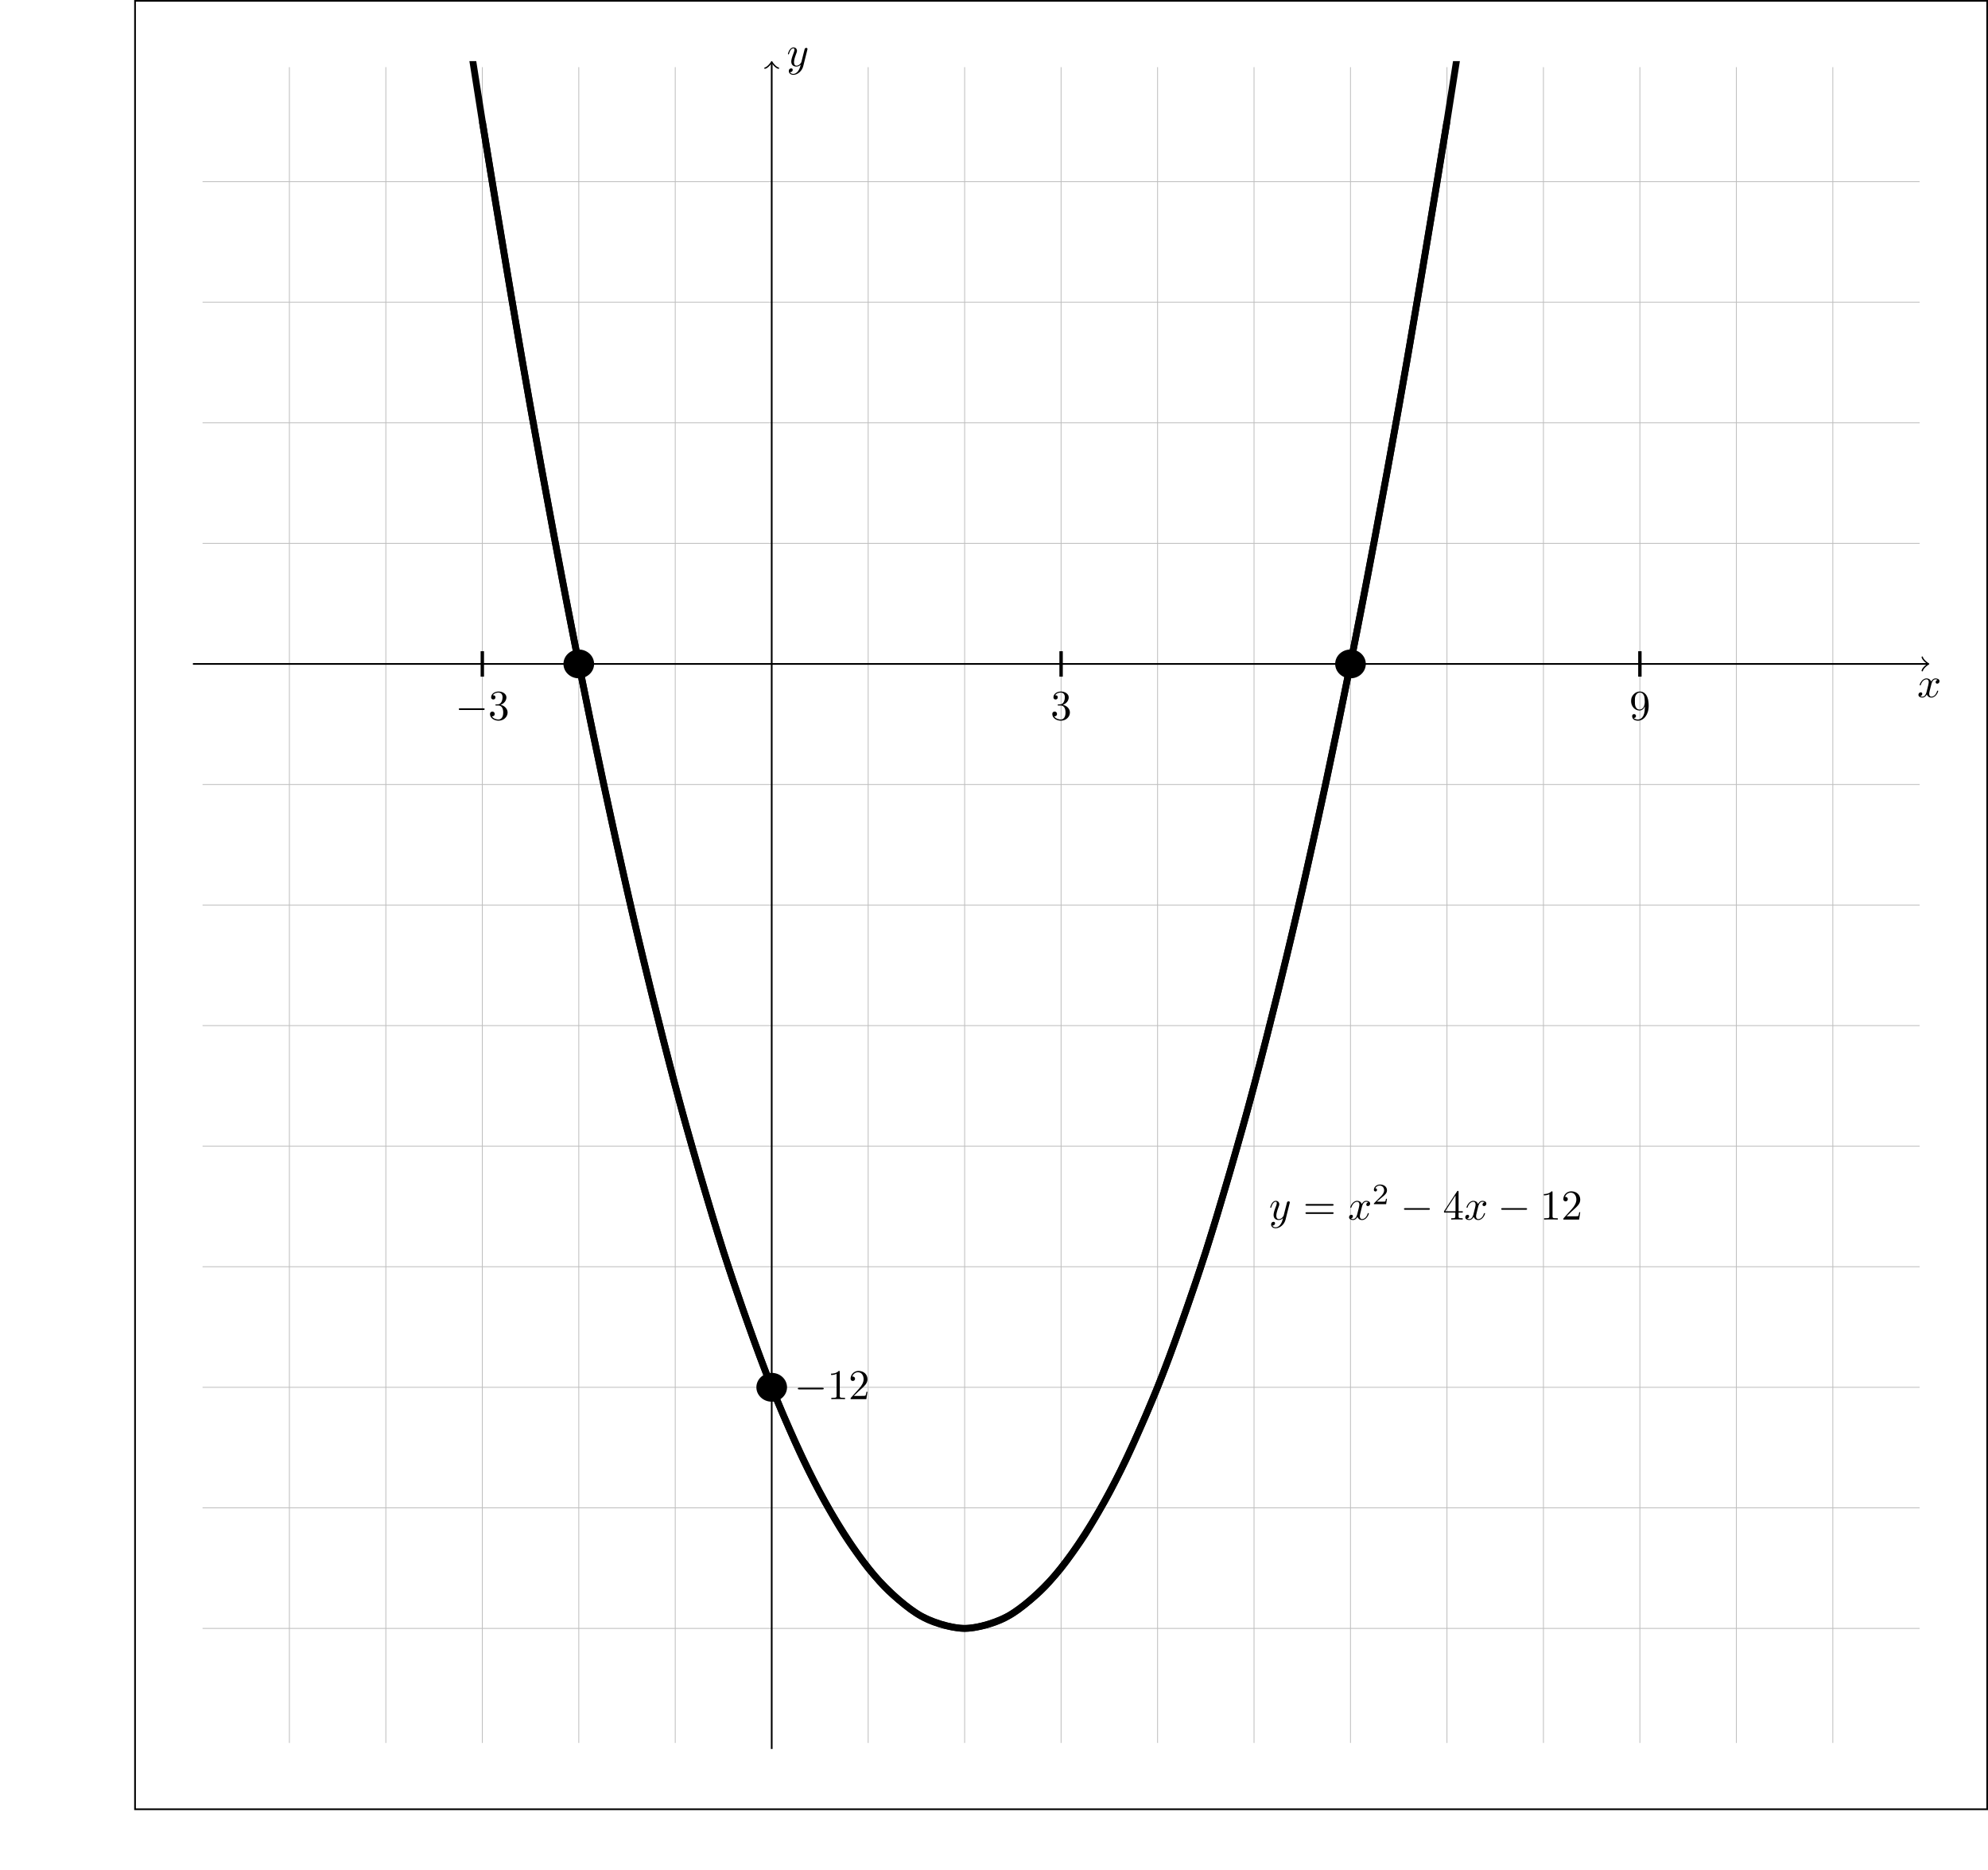
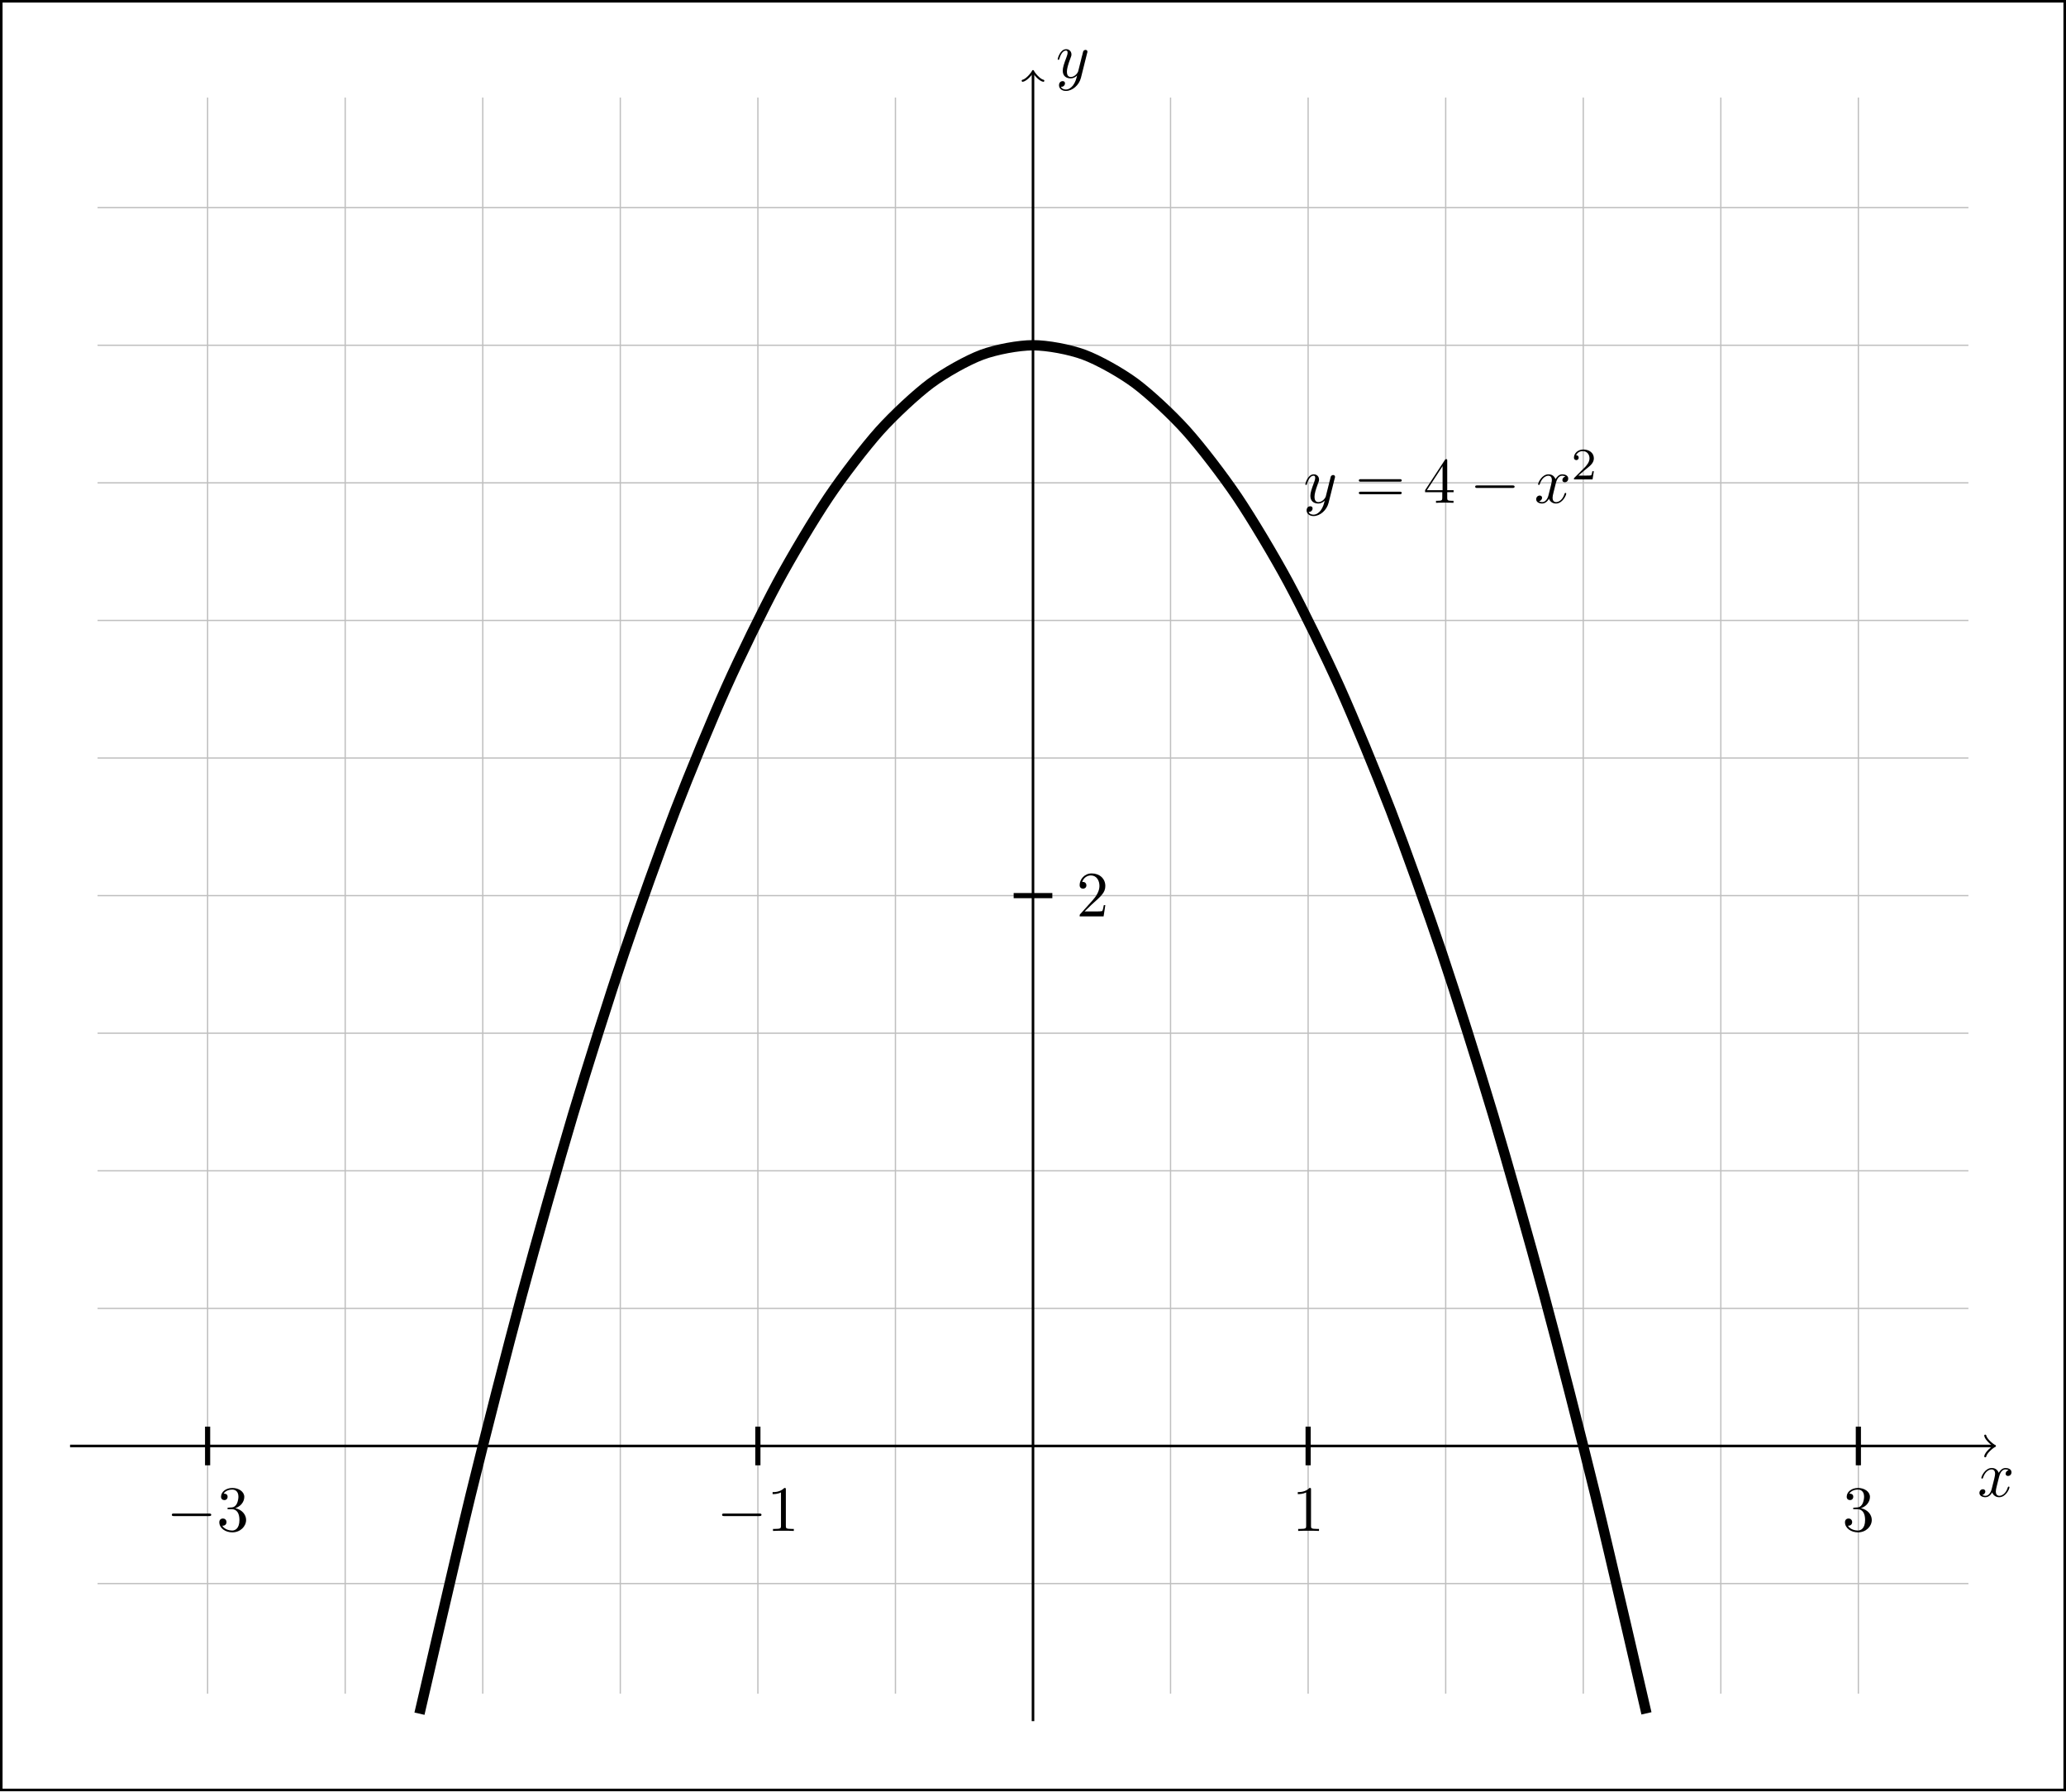
- <svg xmlns="http://www.w3.org/2000/svg" xmlns:xlink="http://www.w3.org/1999/xlink" width="467.351pt" height="439.569pt" viewBox="0 0 467.351 439.569" version="1.1">
+ <svg xmlns="http://www.w3.org/2000/svg" xmlns:xlink="http://www.w3.org/1999/xlink" width="319.296pt" height="276.776pt" viewBox="0 0 319.296 276.776" version="1.1">
  <defs>
    <g>
      <symbol overflow="visible" id="glyph0-0">
        <path style="stroke:none;" d="" />
      </symbol>
      <symbol overflow="visible" id="glyph0-1">
        <path style="stroke:none;" d="M 3.328 -3.016 C 3.391 -3.266 3.625 -4.188 4.312 -4.188 C 4.359 -4.188 4.609 -4.188 4.812 -4.062 C 4.531 -4 4.344 -3.766 4.344 -3.516 C 4.344 -3.359 4.453 -3.172 4.719 -3.172 C 4.938 -3.172 5.25 -3.344 5.25 -3.75 C 5.25 -4.266 4.672 -4.406 4.328 -4.406 C 3.75 -4.406 3.406 -3.875 3.281 -3.656 C 3.031 -4.312 2.5 -4.406 2.203 -4.406 C 1.172 -4.406 0.594 -3.125 0.594 -2.875 C 0.594 -2.766 0.703 -2.766 0.719 -2.766 C 0.797 -2.766 0.828 -2.797 0.844 -2.875 C 1.188 -3.938 1.844 -4.188 2.188 -4.188 C 2.375 -4.188 2.719 -4.094 2.719 -3.516 C 2.719 -3.203 2.547 -2.547 2.188 -1.141 C 2.031 -0.531 1.672 -0.109 1.234 -0.109 C 1.172 -0.109 0.953 -0.109 0.734 -0.234 C 0.984 -0.297 1.203 -0.5 1.203 -0.781 C 1.203 -1.047 0.984 -1.125 0.844 -1.125 C 0.531 -1.125 0.297 -0.875 0.297 -0.547 C 0.297 -0.094 0.781 0.109 1.219 0.109 C 1.891 0.109 2.25 -0.594 2.266 -0.641 C 2.391 -0.281 2.75 0.109 3.344 0.109 C 4.375 0.109 4.938 -1.172 4.938 -1.422 C 4.938 -1.531 4.859 -1.531 4.828 -1.531 C 4.734 -1.531 4.719 -1.484 4.688 -1.422 C 4.359 -0.344 3.688 -0.109 3.375 -0.109 C 2.984 -0.109 2.828 -0.422 2.828 -0.766 C 2.828 -0.984 2.875 -1.203 2.984 -1.641 Z M 3.328 -3.016 " />
      </symbol>
      <symbol overflow="visible" id="glyph0-2">
        <path style="stroke:none;" d="M 4.844 -3.797 C 4.891 -3.938 4.891 -3.953 4.891 -4.031 C 4.891 -4.203 4.75 -4.297 4.594 -4.297 C 4.5 -4.297 4.344 -4.234 4.25 -4.094 C 4.234 -4.031 4.141 -3.734 4.109 -3.547 C 4.031 -3.297 3.969 -3.016 3.906 -2.75 L 3.453 -0.953 C 3.422 -0.812 2.984 -0.109 2.328 -0.109 C 1.828 -0.109 1.719 -0.547 1.719 -0.922 C 1.719 -1.375 1.891 -2 2.219 -2.875 C 2.375 -3.281 2.422 -3.391 2.422 -3.594 C 2.422 -4.031 2.109 -4.406 1.609 -4.406 C 0.656 -4.406 0.297 -2.953 0.297 -2.875 C 0.297 -2.766 0.391 -2.766 0.406 -2.766 C 0.516 -2.766 0.516 -2.797 0.562 -2.953 C 0.844 -3.891 1.234 -4.188 1.578 -4.188 C 1.656 -4.188 1.828 -4.188 1.828 -3.875 C 1.828 -3.625 1.719 -3.359 1.656 -3.172 C 1.25 -2.109 1.078 -1.547 1.078 -1.078 C 1.078 -0.188 1.703 0.109 2.297 0.109 C 2.688 0.109 3.016 -0.062 3.297 -0.344 C 3.172 0.172 3.047 0.672 2.656 1.203 C 2.391 1.531 2.016 1.828 1.562 1.828 C 1.422 1.828 0.969 1.797 0.797 1.406 C 0.953 1.406 1.094 1.406 1.219 1.281 C 1.328 1.203 1.422 1.062 1.422 0.875 C 1.422 0.562 1.156 0.531 1.062 0.531 C 0.828 0.531 0.5 0.688 0.5 1.172 C 0.5 1.672 0.938 2.047 1.562 2.047 C 2.578 2.047 3.609 1.141 3.891 0.016 Z M 4.844 -3.797 " />
      </symbol>
      <symbol overflow="visible" id="glyph1-0">
        <path style="stroke:none;" d="" />
      </symbol>
      <symbol overflow="visible" id="glyph1-1">
        <path style="stroke:none;" d="M 6.844 -3.266 C 7 -3.266 7.188 -3.266 7.188 -3.453 C 7.188 -3.656 7 -3.656 6.859 -3.656 L 0.891 -3.656 C 0.75 -3.656 0.562 -3.656 0.562 -3.453 C 0.562 -3.266 0.75 -3.266 0.891 -3.266 Z M 6.859 -1.328 C 7 -1.328 7.188 -1.328 7.188 -1.531 C 7.188 -1.719 7 -1.719 6.844 -1.719 L 0.891 -1.719 C 0.75 -1.719 0.562 -1.719 0.562 -1.531 C 0.562 -1.328 0.75 -1.328 0.891 -1.328 Z M 6.859 -1.328 " />
      </symbol>
      <symbol overflow="visible" id="glyph1-2">
        <path style="stroke:none;" d="M 2.938 -1.641 L 2.938 -0.781 C 2.938 -0.422 2.906 -0.312 2.172 -0.312 L 1.969 -0.312 L 1.969 0 C 2.375 -0.031 2.891 -0.031 3.312 -0.031 C 3.734 -0.031 4.25 -0.031 4.672 0 L 4.672 -0.312 L 4.453 -0.312 C 3.719 -0.312 3.703 -0.422 3.703 -0.781 L 3.703 -1.641 L 4.688 -1.641 L 4.688 -1.953 L 3.703 -1.953 L 3.703 -6.484 C 3.703 -6.688 3.703 -6.75 3.531 -6.75 C 3.453 -6.75 3.422 -6.75 3.344 -6.625 L 0.281 -1.953 L 0.281 -1.641 Z M 2.984 -1.953 L 0.562 -1.953 L 2.984 -5.672 Z M 2.984 -1.953 " />
      </symbol>
      <symbol overflow="visible" id="glyph1-3">
+         <path style="stroke:none;" d="M 2.891 -3.516 C 3.703 -3.781 4.281 -4.469 4.281 -5.266 C 4.281 -6.078 3.406 -6.641 2.453 -6.641 C 1.453 -6.641 0.688 -6.047 0.688 -5.281 C 0.688 -4.953 0.906 -4.766 1.203 -4.766 C 1.5 -4.766 1.703 -4.984 1.703 -5.281 C 1.703 -5.766 1.234 -5.766 1.094 -5.766 C 1.391 -6.266 2.047 -6.391 2.406 -6.391 C 2.828 -6.391 3.375 -6.172 3.375 -5.281 C 3.375 -5.156 3.344 -4.578 3.094 -4.141 C 2.797 -3.656 2.453 -3.625 2.203 -3.625 C 2.125 -3.609 1.891 -3.594 1.812 -3.594 C 1.734 -3.578 1.672 -3.562 1.672 -3.469 C 1.672 -3.359 1.734 -3.359 1.906 -3.359 L 2.344 -3.359 C 3.156 -3.359 3.531 -2.688 3.531 -1.703 C 3.531 -0.344 2.844 -0.062 2.406 -0.062 C 1.969 -0.062 1.219 -0.234 0.875 -0.812 C 1.219 -0.766 1.531 -0.984 1.531 -1.359 C 1.531 -1.719 1.266 -1.922 0.984 -1.922 C 0.734 -1.922 0.422 -1.781 0.422 -1.344 C 0.422 -0.438 1.344 0.219 2.438 0.219 C 3.656 0.219 4.562 -0.688 4.562 -1.703 C 4.562 -2.516 3.922 -3.297 2.891 -3.516 Z M 2.891 -3.516 " />
+       </symbol>
+       <symbol overflow="visible" id="glyph1-4">
        <path style="stroke:none;" d="M 2.938 -6.375 C 2.938 -6.625 2.938 -6.641 2.703 -6.641 C 2.078 -6 1.203 -6 0.891 -6 L 0.891 -5.688 C 1.094 -5.688 1.672 -5.688 2.188 -5.953 L 2.188 -0.781 C 2.188 -0.422 2.156 -0.312 1.266 -0.312 L 0.953 -0.312 L 0.953 0 C 1.297 -0.031 2.156 -0.031 2.562 -0.031 C 2.953 -0.031 3.828 -0.031 4.172 0 L 4.172 -0.312 L 3.859 -0.312 C 2.953 -0.312 2.938 -0.422 2.938 -0.781 Z M 2.938 -6.375 " />
      </symbol>
-       <symbol overflow="visible" id="glyph1-4">
+       <symbol overflow="visible" id="glyph1-5">
        <path style="stroke:none;" d="M 1.266 -0.766 L 2.328 -1.797 C 3.875 -3.172 4.469 -3.703 4.469 -4.703 C 4.469 -5.844 3.578 -6.641 2.359 -6.641 C 1.234 -6.641 0.5 -5.719 0.5 -4.828 C 0.5 -4.281 1 -4.281 1.031 -4.281 C 1.203 -4.281 1.547 -4.391 1.547 -4.812 C 1.547 -5.062 1.359 -5.328 1.016 -5.328 C 0.938 -5.328 0.922 -5.328 0.891 -5.312 C 1.109 -5.969 1.656 -6.328 2.234 -6.328 C 3.141 -6.328 3.562 -5.516 3.562 -4.703 C 3.562 -3.906 3.078 -3.125 2.516 -2.5 L 0.609 -0.375 C 0.5 -0.266 0.5 -0.234 0.5 0 L 4.203 0 L 4.469 -1.734 L 4.234 -1.734 C 4.172 -1.438 4.109 -1 4 -0.844 C 3.938 -0.766 3.281 -0.766 3.062 -0.766 Z M 1.266 -0.766 " />
-       </symbol>
-       <symbol overflow="visible" id="glyph1-5">
-         <path style="stroke:none;" d="M 2.891 -3.516 C 3.703 -3.781 4.281 -4.469 4.281 -5.266 C 4.281 -6.078 3.406 -6.641 2.453 -6.641 C 1.453 -6.641 0.688 -6.047 0.688 -5.281 C 0.688 -4.953 0.906 -4.766 1.203 -4.766 C 1.5 -4.766 1.703 -4.984 1.703 -5.281 C 1.703 -5.766 1.234 -5.766 1.094 -5.766 C 1.391 -6.266 2.047 -6.391 2.406 -6.391 C 2.828 -6.391 3.375 -6.172 3.375 -5.281 C 3.375 -5.156 3.344 -4.578 3.094 -4.141 C 2.797 -3.656 2.453 -3.625 2.203 -3.625 C 2.125 -3.609 1.891 -3.594 1.812 -3.594 C 1.734 -3.578 1.672 -3.562 1.672 -3.469 C 1.672 -3.359 1.734 -3.359 1.906 -3.359 L 2.344 -3.359 C 3.156 -3.359 3.531 -2.688 3.531 -1.703 C 3.531 -0.344 2.844 -0.062 2.406 -0.062 C 1.969 -0.062 1.219 -0.234 0.875 -0.812 C 1.219 -0.766 1.531 -0.984 1.531 -1.359 C 1.531 -1.719 1.266 -1.922 0.984 -1.922 C 0.734 -1.922 0.422 -1.781 0.422 -1.344 C 0.422 -0.438 1.344 0.219 2.438 0.219 C 3.656 0.219 4.562 -0.688 4.562 -1.703 C 4.562 -2.516 3.922 -3.297 2.891 -3.516 Z M 2.891 -3.516 " />
-       </symbol>
-       <symbol overflow="visible" id="glyph1-6">
-         <path style="stroke:none;" d="M 3.656 -3.172 L 3.656 -2.844 C 3.656 -0.516 2.625 -0.062 2.047 -0.062 C 1.875 -0.062 1.328 -0.078 1.062 -0.422 C 1.5 -0.422 1.578 -0.703 1.578 -0.875 C 1.578 -1.188 1.344 -1.328 1.125 -1.328 C 0.969 -1.328 0.672 -1.25 0.672 -0.859 C 0.672 -0.188 1.203 0.219 2.047 0.219 C 3.344 0.219 4.562 -1.141 4.562 -3.281 C 4.562 -5.969 3.406 -6.641 2.516 -6.641 C 1.969 -6.641 1.484 -6.453 1.062 -6.016 C 0.641 -5.562 0.422 -5.141 0.422 -4.391 C 0.422 -3.156 1.297 -2.172 2.406 -2.172 C 3.016 -2.172 3.422 -2.594 3.656 -3.172 Z M 2.422 -2.406 C 2.266 -2.406 1.797 -2.406 1.5 -3.031 C 1.312 -3.406 1.312 -3.891 1.312 -4.391 C 1.312 -4.922 1.312 -5.391 1.531 -5.766 C 1.797 -6.266 2.172 -6.391 2.516 -6.391 C 2.984 -6.391 3.312 -6.047 3.484 -5.609 C 3.594 -5.281 3.641 -4.656 3.641 -4.203 C 3.641 -3.375 3.297 -2.406 2.422 -2.406 Z M 2.422 -2.406 " />
      </symbol>
      <symbol overflow="visible" id="glyph2-0">
        <path style="stroke:none;" d="" />
      </symbol>
      <symbol overflow="visible" id="glyph2-1">
-         <path style="stroke:none;" d="M 3.516 -1.266 L 3.281 -1.266 C 3.266 -1.109 3.188 -0.703 3.094 -0.641 C 3.047 -0.594 2.516 -0.594 2.406 -0.594 L 1.125 -0.594 C 1.859 -1.234 2.109 -1.438 2.516 -1.766 C 3.031 -2.172 3.516 -2.609 3.516 -3.266 C 3.516 -4.109 2.781 -4.625 1.891 -4.625 C 1.031 -4.625 0.438 -4.016 0.438 -3.375 C 0.438 -3.031 0.734 -2.984 0.812 -2.984 C 0.969 -2.984 1.172 -3.109 1.172 -3.359 C 1.172 -3.484 1.125 -3.734 0.766 -3.734 C 0.984 -4.219 1.453 -4.375 1.781 -4.375 C 2.484 -4.375 2.844 -3.828 2.844 -3.266 C 2.844 -2.656 2.406 -2.188 2.188 -1.938 L 0.516 -0.266 C 0.438 -0.203 0.438 -0.188 0.438 0 L 3.312 0 Z M 3.516 -1.266 " />
+         <path style="stroke:none;" d="M 6.562 -2.297 C 6.734 -2.297 6.922 -2.297 6.922 -2.5 C 6.922 -2.688 6.734 -2.688 6.562 -2.688 L 1.172 -2.688 C 1 -2.688 0.828 -2.688 0.828 -2.5 C 0.828 -2.297 1 -2.297 1.172 -2.297 Z M 6.562 -2.297 " />
      </symbol>
      <symbol overflow="visible" id="glyph3-0">
        <path style="stroke:none;" d="" />
      </symbol>
      <symbol overflow="visible" id="glyph3-1">
-         <path style="stroke:none;" d="M 6.562 -2.297 C 6.734 -2.297 6.922 -2.297 6.922 -2.5 C 6.922 -2.688 6.734 -2.688 6.562 -2.688 L 1.172 -2.688 C 1 -2.688 0.828 -2.688 0.828 -2.5 C 0.828 -2.297 1 -2.297 1.172 -2.297 Z M 6.562 -2.297 " />
+         <path style="stroke:none;" d="M 3.516 -1.266 L 3.281 -1.266 C 3.266 -1.109 3.188 -0.703 3.094 -0.641 C 3.047 -0.594 2.516 -0.594 2.406 -0.594 L 1.125 -0.594 C 1.859 -1.234 2.109 -1.438 2.516 -1.766 C 3.031 -2.172 3.516 -2.609 3.516 -3.266 C 3.516 -4.109 2.781 -4.625 1.891 -4.625 C 1.031 -4.625 0.438 -4.016 0.438 -3.375 C 0.438 -3.031 0.734 -2.984 0.812 -2.984 C 0.969 -2.984 1.172 -3.109 1.172 -3.359 C 1.172 -3.484 1.125 -3.734 0.766 -3.734 C 0.984 -4.219 1.453 -4.375 1.781 -4.375 C 2.484 -4.375 2.844 -3.828 2.844 -3.266 C 2.844 -2.656 2.406 -2.188 2.188 -1.938 L 0.516 -0.266 C 0.438 -0.203 0.438 -0.188 0.438 0 L 3.312 0 Z M 3.516 -1.266 " />
      </symbol>
    </g>
    <clipPath id="clip1">
-       <path d="M 31 0 L 467.352 0 L 467.352 426 L 31 426 Z M 31 0 " />
-     </clipPath>
-     <clipPath id="clip2">
-       <path d="M 68 14.371 L 386 14.371 L 386 406 L 68 406 Z M 68 14.371 " />
+       <path d="M 42 30 L 277 30 L 277 276.777 L 42 276.777 Z M 42 30 " />
    </clipPath>
  </defs>
  <g id="surface1">
+     <path style="fill-rule:nonzero;fill:rgb(100%,100%,100%);fill-opacity:1;stroke-width:0.399;stroke-linecap:butt;stroke-linejoin:miter;stroke:rgb(0%,0%,0%);stroke-opacity:1;stroke-miterlimit:10;" d="M -159.453 -53.151 L -159.453 223.232 L 159.45 223.232 L 159.45 -53.151 Z M -159.453 -53.151 " transform="matrix(1,0,0,-1,159.648,223.427)" />
+     <path style="fill:none;stroke-width:0.199;stroke-linecap:butt;stroke-linejoin:miter;stroke:rgb(75%,75%,75%);stroke-opacity:1;stroke-miterlimit:10;" d="M -144.57 -21.261 L 144.567 -21.261 M -144.57 0.001 L 144.567 0.001 M -144.57 21.259 L 144.567 21.259 M -144.57 42.521 L 144.567 42.521 M -144.57 63.779 L 144.567 63.779 M -144.57 85.04 L 144.567 85.04 M -144.57 106.302 L 144.567 106.302 M -144.57 127.56 L 144.567 127.56 M -144.57 148.822 L 144.567 148.822 M -144.57 170.079 L 144.567 170.079 M -144.57 191.341 L 144.567 191.341 M -127.562 -38.268 L -127.562 208.349 M -106.3 -38.268 L -106.3 208.349 M -85.039 -38.268 L -85.039 208.349 M -63.781 -38.268 L -63.781 208.349 M -42.519 -38.268 L -42.519 208.349 M -21.261 -38.268 L -21.261 208.349 M 0 -38.268 L 0 208.349 M 21.258 -38.268 L 21.258 208.349 M 42.52 -38.268 L 42.52 208.349 M 63.782 -38.268 L 63.782 208.349 M 85.04 -38.268 L 85.04 208.349 M 106.301 -38.268 L 106.301 208.349 M 127.559 -38.268 L 127.559 208.349 " transform="matrix(1,0,0,-1,159.648,223.427)" />
+     <path style="fill:none;stroke-width:0.399;stroke-linecap:butt;stroke-linejoin:miter;stroke:rgb(0%,0%,0%);stroke-opacity:1;stroke-miterlimit:10;" d="M -148.82 0.001 L 148.364 0.001 " transform="matrix(1,0,0,-1,159.648,223.427)" />
+     <path style="fill:none;stroke-width:0.319;stroke-linecap:round;stroke-linejoin:round;stroke:rgb(0%,0%,0%);stroke-opacity:1;stroke-miterlimit:10;" d="M -1.194 1.595 C -1.096 0.997 0.001 0.099 0.298 0.001 C 0.001 -0.1 -1.096 -0.995 -1.194 -1.593 " transform="matrix(1,0,0,-1,308.0105,223.427)" />
+     <g style="fill:rgb(0%,0%,0%);fill-opacity:1;">
+       <use xlink:href="#glyph0-1" x="305.62" y="231.236" />
+     </g>
+     <path style="fill:none;stroke-width:0.399;stroke-linecap:butt;stroke-linejoin:miter;stroke:rgb(0%,0%,0%);stroke-opacity:1;stroke-miterlimit:10;" d="M 0 -42.518 L 0 212.142 " transform="matrix(1,0,0,-1,159.648,223.427)" />
+     <path style="fill:none;stroke-width:0.319;stroke-linecap:round;stroke-linejoin:round;stroke:rgb(0%,0%,0%);stroke-opacity:1;stroke-miterlimit:10;" d="M -1.196 1.593 C -1.095 0.996 -0.001 0.101 0.3 -0 C -0.001 -0.098 -1.095 -0.997 -1.196 -1.594 " transform="matrix(0,-1,-1,0,159.648,11.28422)" />
+     <g style="fill:rgb(0%,0%,0%);fill-opacity:1;">
+       <use xlink:href="#glyph0-2" x="163.168" y="12.005" />
+     </g>
    <g clip-path="url(#clip1)" clip-rule="nonzero">
-       <path style="fill-rule:nonzero;fill:rgb(100%,100%,100%);fill-opacity:1;stroke-width:0.399;stroke-linecap:butt;stroke-linejoin:miter;stroke:rgb(0%,0%,0%);stroke-opacity:1;stroke-miterlimit:10;" d="M -149.672 -269.293 L -149.672 155.906 L 285.738 155.906 L 285.738 -269.293 Z M -149.672 -269.293 " transform="matrix(1,0,0,-1,181.418,156.105)" />
-     </g>
-     <path style="fill:none;stroke-width:0.199;stroke-linecap:butt;stroke-linejoin:miter;stroke:rgb(75%,75%,75%);stroke-opacity:1;stroke-miterlimit:10;" d="M -133.797 -226.774 L 269.863 -226.774 M -133.797 -198.426 L 269.863 -198.426 M -133.797 -170.083 L 269.863 -170.083 M -133.797 -141.735 L 269.863 -141.735 M -133.797 -113.387 L 269.863 -113.387 M -133.797 -85.04 L 269.863 -85.04 M -133.797 -56.692 L 269.863 -56.692 M -133.797 -28.348 L 269.863 -28.348 M -133.797 -0 L 269.863 -0 M -133.797 28.347 L 269.863 28.347 M -133.797 56.695 L 269.863 56.695 M -133.797 85.039 L 269.863 85.039 M -133.797 113.386 L 269.863 113.386 M -113.387 -253.704 L -113.387 140.316 M -90.711 -253.704 L -90.711 140.316 M -68.031 -253.704 L -68.031 140.316 M -45.355 -253.704 L -45.355 140.316 M -22.676 -253.704 L -22.676 140.316 M -0 -253.704 L -0 140.316 M 22.676 -253.704 L 22.676 140.316 M 45.355 -253.704 L 45.355 140.316 M 68.031 -253.704 L 68.031 140.316 M 90.711 -253.704 L 90.711 140.316 M 113.387 -253.704 L 113.387 140.316 M 136.066 -253.704 L 136.066 140.316 M 158.742 -253.704 L 158.742 140.316 M 181.422 -253.704 L 181.422 140.316 M 204.098 -253.704 L 204.098 140.316 M 226.773 -253.704 L 226.773 140.316 M 249.453 -253.704 L 249.453 140.316 " transform="matrix(1,0,0,-1,181.418,156.105)" />
-     <path style="fill:none;stroke-width:0.399;stroke-linecap:butt;stroke-linejoin:miter;stroke:rgb(0%,0%,0%);stroke-opacity:1;stroke-miterlimit:10;" d="M -136.066 -0 L 271.672 -0 " transform="matrix(1,0,0,-1,181.418,156.105)" />
-     <path style="fill:none;stroke-width:0.319;stroke-linecap:round;stroke-linejoin:round;stroke:rgb(0%,0%,0%);stroke-opacity:1;stroke-miterlimit:10;" d="M -1.196 1.593 C -1.094 0.996 -0 0.101 0.301 -0 C -0 -0.098 -1.094 -0.997 -1.196 -1.594 " transform="matrix(1,0,0,-1,453.0901,156.105)" />
-     <g style="fill:rgb(0%,0%,0%);fill-opacity:1;">
-       <use xlink:href="#glyph0-1" x="450.698" y="163.914" />
-     </g>
-     <path style="fill:none;stroke-width:0.399;stroke-linecap:butt;stroke-linejoin:miter;stroke:rgb(0%,0%,0%);stroke-opacity:1;stroke-miterlimit:10;" d="M -0 -255.122 L -0 141.277 " transform="matrix(1,0,0,-1,181.418,156.105)" />
-     <path style="fill:none;stroke-width:0.319;stroke-linecap:round;stroke-linejoin:round;stroke:rgb(0%,0%,0%);stroke-opacity:1;stroke-miterlimit:10;" d="M -1.194 1.594 C -1.097 0.996 0.001 0.098 0.298 0 C 0.001 -0.102 -1.097 -0.996 -1.194 -1.594 " transform="matrix(0,-1,-1,0,181.418,14.82924)" />
-     <g style="fill:rgb(0%,0%,0%);fill-opacity:1;">
-       <use xlink:href="#glyph0-2" x="184.938" y="15.548" />
-     </g>
-     <path style="fill:none;stroke-width:1.594;stroke-linecap:butt;stroke-linejoin:miter;stroke:rgb(0%,0%,0%);stroke-opacity:1;stroke-miterlimit:10;" d="M -68.031 127.562 C -68.031 127.562 -61.207 85.988 -58.582 70.968 C -55.961 55.945 -51.758 32.949 -49.137 19.293 C -46.512 5.636 -42.309 -15.168 -39.688 -27.457 C -37.063 -39.747 -32.859 -58.364 -30.238 -69.29 C -27.617 -80.215 -23.41 -96.637 -20.789 -106.2 C -18.168 -115.758 -13.961 -129.993 -11.34 -138.188 C -8.719 -146.379 -4.512 -158.426 -1.891 -165.254 C 0.73 -172.083 4.934 -181.938 7.559 -187.399 C 10.18 -192.864 14.383 -200.528 17.008 -204.625 C 19.629 -208.723 23.832 -214.2 26.453 -216.93 C 29.078 -219.661 33.281 -222.946 35.902 -224.313 C 38.527 -225.68 42.73 -226.774 45.352 -226.774 C 47.973 -226.774 52.18 -225.68 54.801 -224.317 C 57.422 -222.95 61.629 -219.665 64.25 -216.934 C 66.871 -214.204 71.078 -208.731 73.699 -204.633 C 76.32 -200.54 80.523 -192.875 83.148 -187.411 C 85.769 -181.95 89.973 -172.094 92.598 -165.27 C 95.219 -158.442 99.422 -146.395 102.043 -138.204 C 104.668 -130.012 108.871 -115.778 111.492 -106.219 C 114.117 -96.661 118.32 -80.235 120.941 -69.313 C 123.562 -58.387 127.769 -39.774 130.391 -27.485 C 133.012 -15.192 137.219 5.609 139.84 19.265 C 142.461 32.921 146.668 55.914 149.289 70.933 C 151.91 85.957 158.738 127.527 158.738 127.527 " transform="matrix(1,0,0,-1,181.418,156.105)" />
-     <g style="fill:rgb(0%,0%,0%);fill-opacity:1;">
-       <use xlink:href="#glyph0-2" x="298.324" y="286.75" />
+       <path style="fill:none;stroke-width:1.594;stroke-linecap:butt;stroke-linejoin:miter;stroke:rgb(0%,0%,0%);stroke-opacity:1;stroke-miterlimit:10;" d="M -94.82 -41.366 C -94.82 -41.366 -89.113 -16.561 -86.918 -7.596 C -84.726 1.368 -81.21 15.091 -79.019 23.239 C -76.824 31.388 -73.308 43.802 -71.117 51.138 C -68.925 58.47 -65.406 69.579 -63.214 76.099 C -61.023 82.618 -57.507 92.419 -55.312 98.122 C -53.121 103.829 -49.605 112.322 -47.414 117.212 C -45.222 122.103 -41.703 129.29 -39.511 133.364 C -37.32 137.439 -33.804 143.322 -31.609 146.579 C -29.418 149.841 -25.902 154.415 -23.71 156.861 C -21.515 159.306 -18 162.575 -15.808 164.204 C -13.617 165.833 -10.101 167.794 -7.906 168.611 C -5.714 169.427 -2.199 170.079 -0.007 170.079 C 2.188 170.083 5.704 169.431 7.895 168.614 C 10.086 167.802 13.602 165.841 15.797 164.212 C 17.989 162.583 21.504 159.318 23.696 156.872 C 25.891 154.431 29.407 149.857 31.598 146.599 C 33.789 143.341 37.309 137.462 39.5 133.388 C 41.692 129.314 45.207 122.126 47.403 117.24 C 49.594 112.349 53.11 103.857 55.301 98.154 C 57.497 92.45 61.012 82.65 63.204 76.134 C 65.395 69.615 68.911 58.509 71.106 51.177 C 73.297 43.841 76.813 31.431 79.004 23.282 C 81.2 15.134 84.715 1.415 86.907 -7.55 C 89.098 -16.511 94.809 -41.315 94.809 -41.315 " transform="matrix(1,0,0,-1,159.648,223.427)" />
    </g>
    <g style="fill:rgb(0%,0%,0%);fill-opacity:1;">
-       <use xlink:href="#glyph1-1" x="306.333" y="286.75" />
+       <use xlink:href="#glyph0-2" x="201.435" y="77.695" />
    </g>
    <g style="fill:rgb(0%,0%,0%);fill-opacity:1;">
-       <use xlink:href="#glyph0-1" x="316.849" y="286.75" />
+       <use xlink:href="#glyph1-1" x="209.444" y="77.695" />
    </g>
    <g style="fill:rgb(0%,0%,0%);fill-opacity:1;">
-       <use xlink:href="#glyph2-1" x="322.543" y="283.134" />
+       <use xlink:href="#glyph1-2" x="219.963" y="77.695" />
    </g>
    <g style="fill:rgb(0%,0%,0%);fill-opacity:1;">
-       <use xlink:href="#glyph3-1" x="329.226" y="286.75" />
+       <use xlink:href="#glyph2-1" x="227.156" y="77.695" />
    </g>
    <g style="fill:rgb(0%,0%,0%);fill-opacity:1;">
-       <use xlink:href="#glyph1-2" x="339.189" y="286.75" />
+       <use xlink:href="#glyph0-1" x="237.118" y="77.695" />
    </g>
    <g style="fill:rgb(0%,0%,0%);fill-opacity:1;">
-       <use xlink:href="#glyph0-1" x="344.17" y="286.75" />
+       <use xlink:href="#glyph3-1" x="242.812" y="74.079" />
+     </g>
+     <path style="fill:none;stroke-width:0.797;stroke-linecap:butt;stroke-linejoin:miter;stroke:rgb(0%,0%,0%);stroke-opacity:1;stroke-miterlimit:10;" d="M -127.562 2.99 L -127.562 -2.987 " transform="matrix(1,0,0,-1,159.648,223.427)" />
+     <g style="fill:rgb(0%,0%,0%);fill-opacity:1;">
+       <use xlink:href="#glyph2-1" x="25.724" y="236.555" />
    </g>
    <g style="fill:rgb(0%,0%,0%);fill-opacity:1;">
-       <use xlink:href="#glyph3-1" x="352.078" y="286.75" />
+       <use xlink:href="#glyph1-3" x="33.473" y="236.555" />
+     </g>
+     <path style="fill:none;stroke-width:0.797;stroke-linecap:butt;stroke-linejoin:miter;stroke:rgb(0%,0%,0%);stroke-opacity:1;stroke-miterlimit:10;" d="M -42.519 2.99 L -42.519 -2.987 " transform="matrix(1,0,0,-1,159.648,223.427)" />
+     <g style="fill:rgb(0%,0%,0%);fill-opacity:1;">
+       <use xlink:href="#glyph2-1" x="110.763" y="236.555" />
    </g>
    <g style="fill:rgb(0%,0%,0%);fill-opacity:1;">
-       <use xlink:href="#glyph1-3" x="362.041" y="286.75" />
-       <use xlink:href="#glyph1-4" x="367.022" y="286.75" />
+       <use xlink:href="#glyph1-4" x="118.512" y="236.555" />
    </g>
-     <path style="fill-rule:nonzero;fill:rgb(0%,0%,0%);fill-opacity:1;stroke-width:0.399;stroke-linecap:butt;stroke-linejoin:miter;stroke:rgb(0%,0%,0%);stroke-opacity:1;stroke-miterlimit:10;" d="M -41.953 -0 C -41.953 1.761 -43.477 3.191 -45.355 3.191 C -47.234 3.191 -48.758 1.761 -48.758 -0 C -48.758 -1.762 -47.234 -3.188 -45.355 -3.188 C -43.477 -3.188 -41.953 -1.762 -41.953 -0 Z M -41.953 -0 " transform="matrix(1,0,0,-1,181.418,156.105)" />
-     <path style="fill-rule:nonzero;fill:rgb(0%,0%,0%);fill-opacity:1;stroke-width:0.399;stroke-linecap:butt;stroke-linejoin:miter;stroke:rgb(0%,0%,0%);stroke-opacity:1;stroke-miterlimit:10;" d="M 139.465 -0 C 139.465 1.761 137.945 3.191 136.066 3.191 C 134.187 3.191 132.664 1.761 132.664 -0 C 132.664 -1.762 134.187 -3.188 136.066 -3.188 C 137.945 -3.188 139.465 -1.762 139.465 -0 Z M 139.465 -0 " transform="matrix(1,0,0,-1,181.418,156.105)" />
-     <path style="fill-rule:nonzero;fill:rgb(0%,0%,0%);fill-opacity:1;stroke-width:0.399;stroke-linecap:butt;stroke-linejoin:miter;stroke:rgb(0%,0%,0%);stroke-opacity:1;stroke-miterlimit:10;" d="M 3.402 -170.083 C 3.402 -168.321 1.879 -166.891 -0 -166.891 C -1.879 -166.891 -3.402 -168.321 -3.402 -170.083 C -3.402 -171.84 -1.879 -173.27 -0 -173.27 C 1.879 -173.27 3.402 -171.84 3.402 -170.083 Z M 3.402 -170.083 " transform="matrix(1,0,0,-1,181.418,156.105)" />
-     <path style="fill:none;stroke-width:0.797;stroke-linecap:butt;stroke-linejoin:miter;stroke:rgb(0%,0%,0%);stroke-opacity:1;stroke-miterlimit:10;" d="M -68.031 2.988 L -68.031 -2.989 " transform="matrix(1,0,0,-1,181.418,156.105)" />
+     <path style="fill:none;stroke-width:0.797;stroke-linecap:butt;stroke-linejoin:miter;stroke:rgb(0%,0%,0%);stroke-opacity:1;stroke-miterlimit:10;" d="M 42.52 2.99 L 42.52 -2.987 " transform="matrix(1,0,0,-1,159.648,223.427)" />
    <g style="fill:rgb(0%,0%,0%);fill-opacity:1;">
-       <use xlink:href="#glyph3-1" x="107.021" y="169.233" />
+       <use xlink:href="#glyph1-4" x="199.677" y="236.555" />
    </g>
+     <path style="fill:none;stroke-width:0.797;stroke-linecap:butt;stroke-linejoin:miter;stroke:rgb(0%,0%,0%);stroke-opacity:1;stroke-miterlimit:10;" d="M 127.559 2.99 L 127.559 -2.987 " transform="matrix(1,0,0,-1,159.648,223.427)" />
    <g style="fill:rgb(0%,0%,0%);fill-opacity:1;">
-       <use xlink:href="#glyph1-5" x="114.77" y="169.233" />
+       <use xlink:href="#glyph1-3" x="284.716" y="236.555" />
    </g>
-     <path style="fill:none;stroke-width:0.797;stroke-linecap:butt;stroke-linejoin:miter;stroke:rgb(0%,0%,0%);stroke-opacity:1;stroke-miterlimit:10;" d="M 68.031 2.988 L 68.031 -2.989 " transform="matrix(1,0,0,-1,181.418,156.105)" />
+     <path style="fill:none;stroke-width:0.797;stroke-linecap:butt;stroke-linejoin:miter;stroke:rgb(0%,0%,0%);stroke-opacity:1;stroke-miterlimit:10;" d="M -2.988 85.04 L 2.989 85.04 " transform="matrix(1,0,0,-1,159.648,223.427)" />
    <g style="fill:rgb(0%,0%,0%);fill-opacity:1;">
-       <use xlink:href="#glyph1-5" x="246.959" y="169.233" />
-     </g>
-     <path style="fill:none;stroke-width:0.797;stroke-linecap:butt;stroke-linejoin:miter;stroke:rgb(0%,0%,0%);stroke-opacity:1;stroke-miterlimit:10;" d="M 204.098 2.988 L 204.098 -2.989 " transform="matrix(1,0,0,-1,181.418,156.105)" />
-     <g style="fill:rgb(0%,0%,0%);fill-opacity:1;">
-       <use xlink:href="#glyph1-6" x="383.023" y="169.233" />
-     </g>
-     <path style="fill:none;stroke-width:0.797;stroke-linecap:butt;stroke-linejoin:miter;stroke:rgb(0%,0%,0%);stroke-opacity:1;stroke-miterlimit:10;" d="M -1.594 -170.083 L 1.594 -170.083 " transform="matrix(1,0,0,-1,181.418,156.105)" />
-     <g style="fill:rgb(0%,0%,0%);fill-opacity:1;">
-       <use xlink:href="#glyph3-1" x="186.731" y="328.978" />
-     </g>
-     <g style="fill:rgb(0%,0%,0%);fill-opacity:1;">
-       <use xlink:href="#glyph1-3" x="194.48" y="328.978" />
-       <use xlink:href="#glyph1-4" x="199.461" y="328.978" />
-     </g>
-     <g clip-path="url(#clip2)" clip-rule="nonzero">
-       <path style="fill:none;stroke-width:1.594;stroke-linecap:butt;stroke-linejoin:miter;stroke:rgb(0%,0%,0%);stroke-opacity:1;stroke-miterlimit:10;" d="M -90.711 283.468 C -90.711 283.468 -82.52 223.601 -79.371 201.972 C -76.227 180.339 -71.18 147.226 -68.031 127.562 C -64.887 107.894 -59.84 77.937 -56.695 60.238 C -53.547 42.539 -48.5 15.734 -45.355 -0 C -42.207 -15.731 -37.164 -39.383 -34.016 -53.149 C -30.871 -66.915 -25.824 -87.415 -22.676 -99.215 C -19.531 -111.012 -14.484 -128.36 -11.34 -138.192 C -8.191 -148.024 -3.145 -162.215 -0 -170.083 C 3.144 -177.946 8.191 -188.985 11.34 -194.883 C 14.484 -200.786 19.531 -208.668 22.676 -212.602 C 25.824 -216.536 30.871 -221.266 34.016 -223.231 C 37.164 -225.196 42.207 -226.774 45.355 -226.774 C 48.5 -226.774 53.547 -225.196 56.695 -223.231 C 59.84 -221.266 64.887 -216.536 68.031 -212.602 C 71.18 -208.668 76.227 -200.786 79.371 -194.883 C 82.519 -188.985 87.562 -177.946 90.711 -170.083 C 93.855 -162.215 98.902 -148.024 102.051 -138.192 C 105.195 -128.36 110.242 -111.012 113.387 -99.215 C 116.535 -87.415 121.578 -66.915 124.727 -53.149 C 127.871 -39.383 132.918 -15.731 136.066 -0 C 139.211 15.734 144.258 42.539 147.402 60.238 C 150.551 77.937 155.598 107.894 158.742 127.562 C 161.891 147.226 166.934 180.339 170.082 201.972 C 173.227 223.601 181.422 283.468 181.422 283.468 " transform="matrix(1,0,0,-1,181.418,156.105)" />
+       <use xlink:href="#glyph1-5" x="166.356" y="141.598" />
    </g>
  </g>
</svg>
